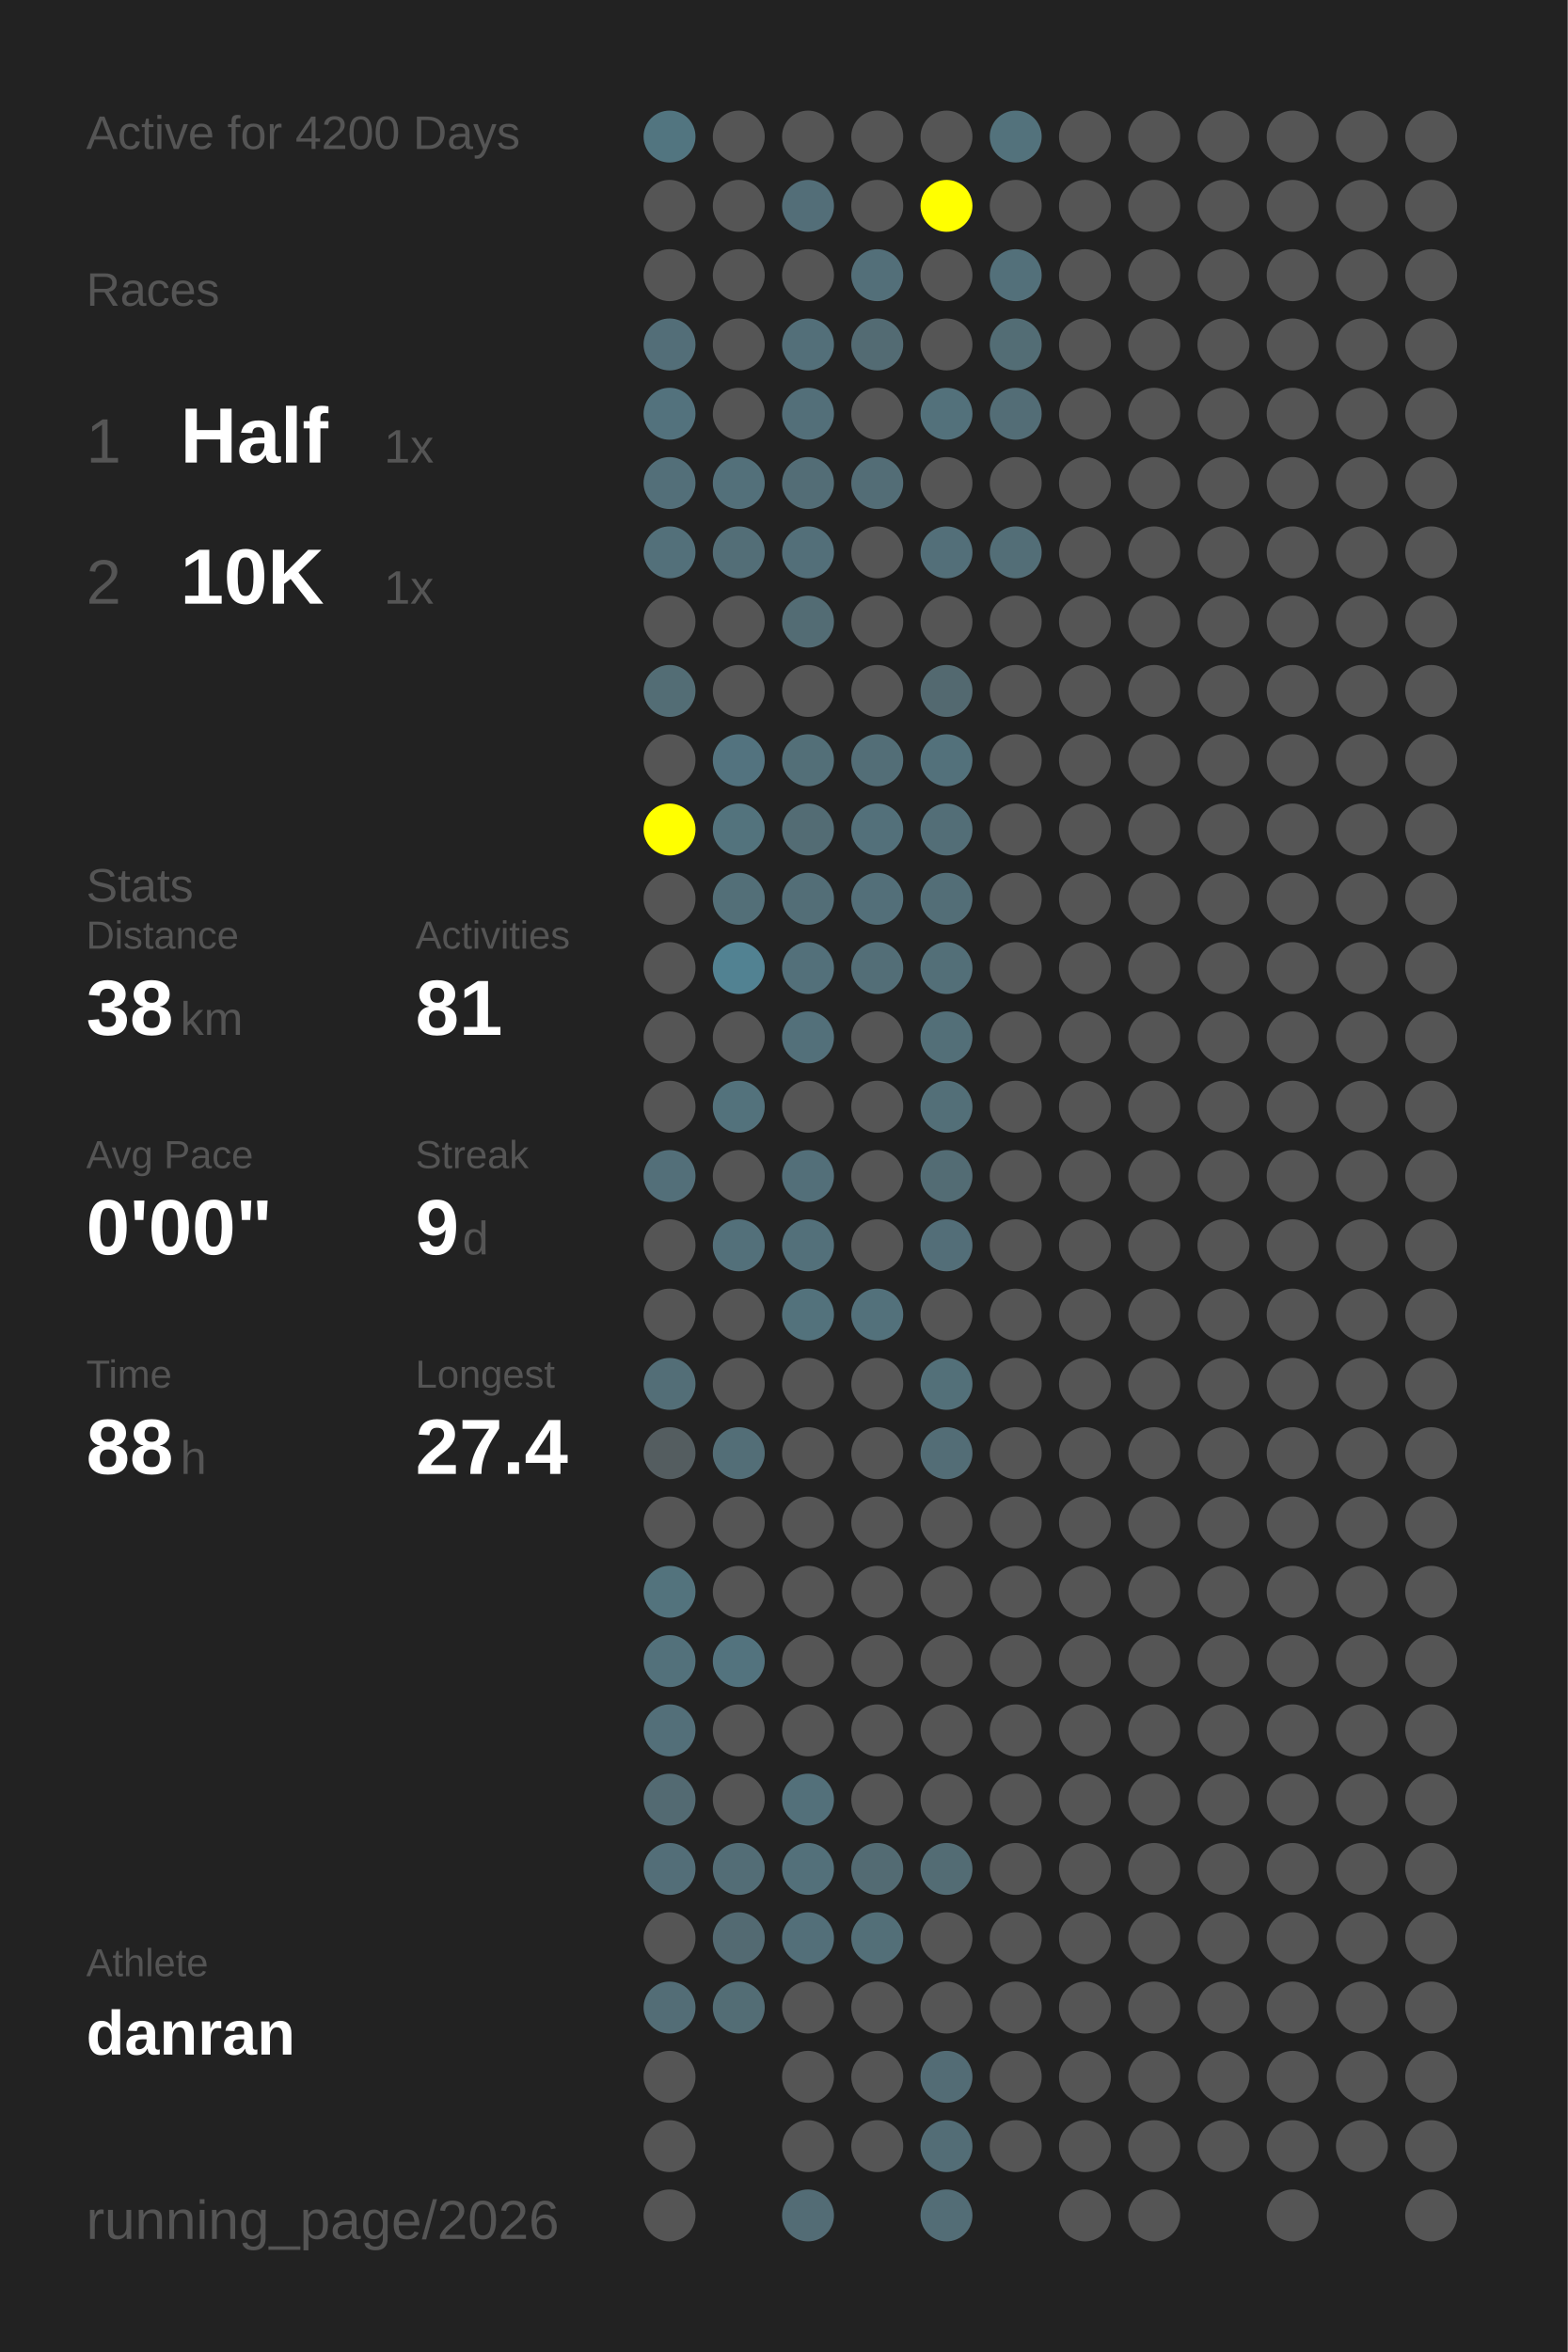
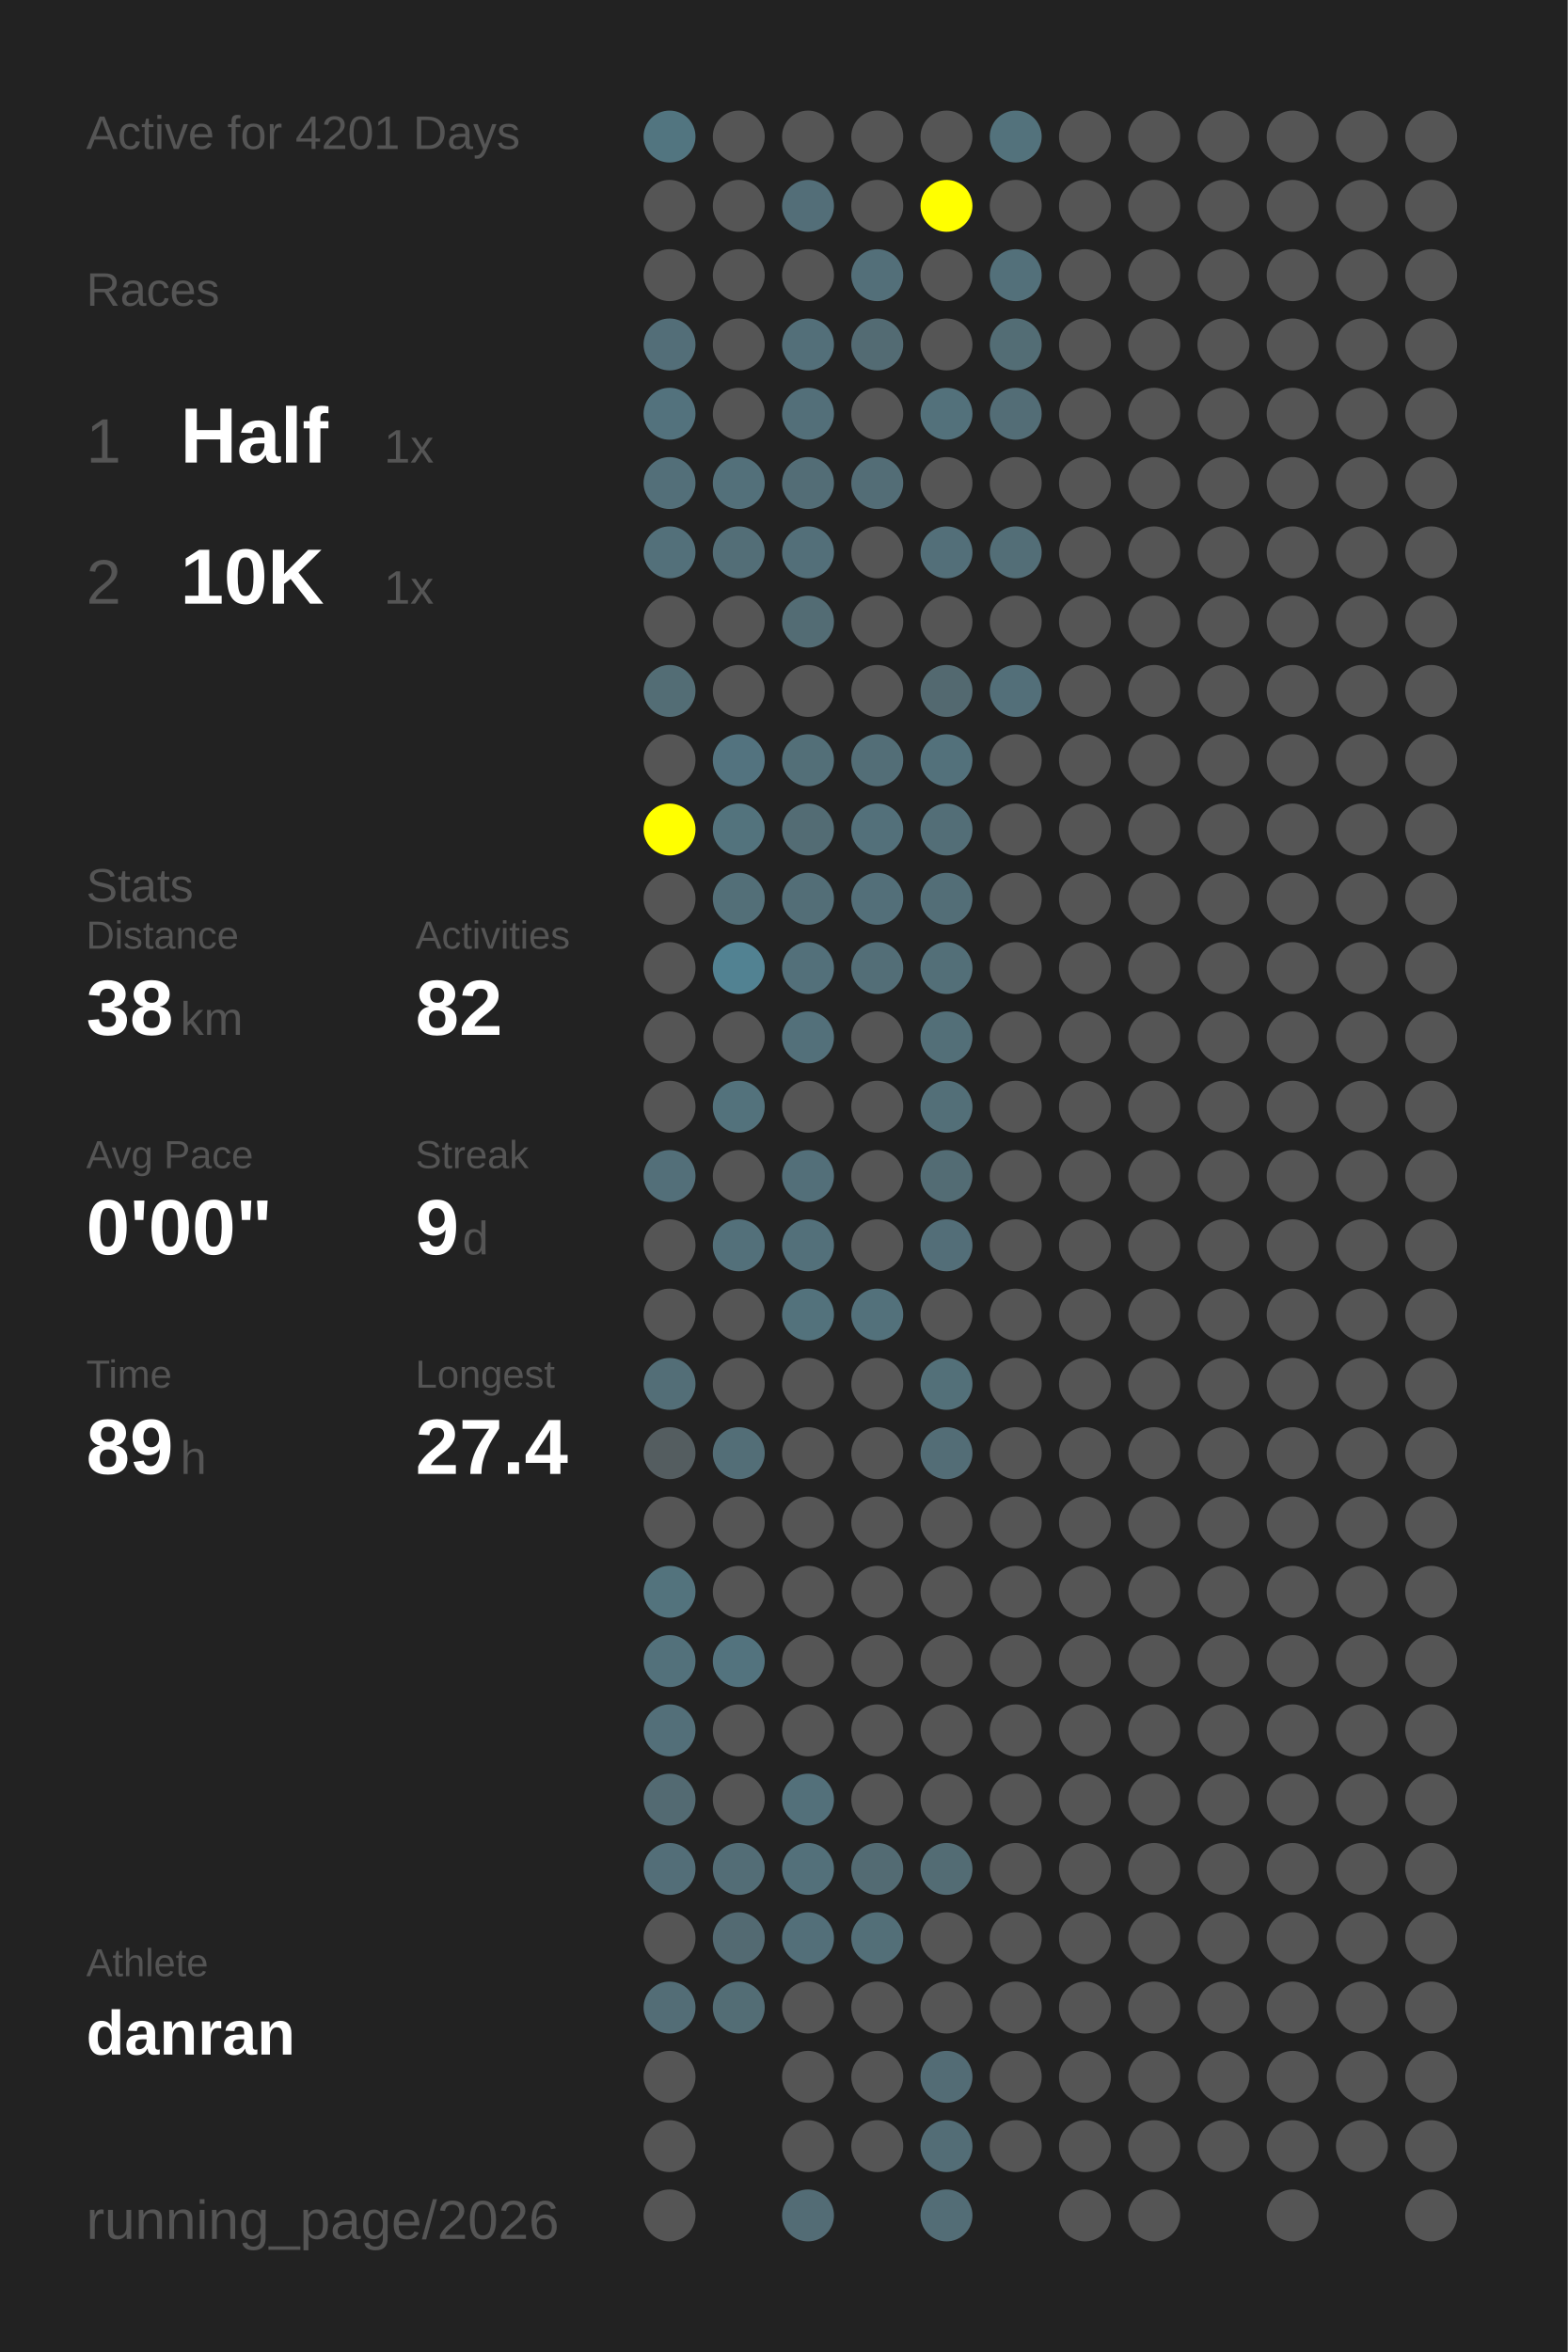
<svg xmlns="http://www.w3.org/2000/svg" baseProfile="full" height="300mm" version="1.1" viewBox="0,0,200,300" width="200mm">
  <defs />
  <rect fill="#222222" height="300" width="200" x="0" y="0" />
-   <text fill="#555555" style="font-size:6px; font-family:Arial;" x="11" y="19">Active for 4200 Days</text>
+   <text fill="#555555" style="font-size:6px; font-family:Arial;" x="11" y="19">Active for 4201 Days</text>
  <text fill="#555555" style="font-size:6px; font-family:Arial;" x="11" y="39">Races</text>
  <text fill="#555555" style="font-size:8px; font-family:Arial;" x="11" y="59">1</text>
  <text fill="#FFFFFF" style="font-size:10px; font-family:Arial; font-weight:bold;" x="23" y="59">Half</text>
  <text fill="#555555" style="font-size:6px; font-family:Arial;" x="49" y="59">1x</text>
  <text fill="#555555" style="font-size:8px; font-family:Arial;" x="11" y="77">2</text>
  <text fill="#FFFFFF" style="font-size:10px; font-family:Arial; font-weight:bold;" x="23" y="77">10K</text>
  <text fill="#555555" style="font-size:6px; font-family:Arial;" x="49" y="77">1x</text>
  <text fill="#555555" style="font-size:6px; font-family:Arial;" x="11" y="115">Stats</text>
  <text fill="#555555" style="font-size:5px; font-family:Arial;" x="11" y="121">Distance</text>
  <text fill="#FFFFFF" style="font-size:10px; font-family:Arial; font-weight:bold;" x="11" y="132">38</text>
  <text fill="#555555" style="font-size:6px; font-family:Arial;" x="23" y="132">km</text>
  <text fill="#555555" style="font-size:5px; font-family:Arial;" x="53" y="121">Activities</text>
-   <text fill="#FFFFFF" style="font-size:10px; font-family:Arial; font-weight:bold;" x="53" y="132">81</text>
+   <text fill="#FFFFFF" style="font-size:10px; font-family:Arial; font-weight:bold;" x="53" y="132">82</text>
  <text fill="#555555" style="font-size:5px; font-family:Arial;" x="11" y="149">Avg Pace</text>
  <text fill="#FFFFFF" style="font-size:10px; font-family:Arial; font-weight:bold;" x="11" y="160">0'00"</text>
  <text fill="#555555" style="font-size:5px; font-family:Arial;" x="53" y="149">Streak</text>
  <text fill="#FFFFFF" style="font-size:10px; font-family:Arial; font-weight:bold;" x="53" y="160">9</text>
  <text fill="#555555" style="font-size:6px; font-family:Arial;" x="59" y="160">d</text>
  <text fill="#555555" style="font-size:5px; font-family:Arial;" x="11" y="177">Time</text>
-   <text fill="#FFFFFF" style="font-size:10px; font-family:Arial; font-weight:bold;" x="11" y="188">88</text>
+   <text fill="#FFFFFF" style="font-size:10px; font-family:Arial; font-weight:bold;" x="11" y="188">89</text>
  <text fill="#555555" style="font-size:6px; font-family:Arial;" x="23" y="188">h</text>
  <text fill="#555555" style="font-size:5px; font-family:Arial;" x="53" y="177">Longest</text>
  <text fill="#FFFFFF" style="font-size:10px; font-family:Arial; font-weight:bold;" x="53" y="188">27.4</text>
  <text fill="#555555" style="font-size:5px; font-family:Arial;" x="11" y="252.065">Athlete</text>
  <text fill="#FFFFFF" style="font-size:8px; font-family:Arial; font-weight:bold;" x="11" y="262.065">danran</text>
  <text fill="#555555" style="font-size:7px; font-family:Arial;" x="11" y="285.581">running_page/2026</text>
  <circle cx="85.417" cy="17.419" fill="#527580" r="3.312" />
  <circle cx="85.417" cy="26.258" fill="#555555" r="3.312" />
  <circle cx="85.417" cy="35.097" fill="#555555" r="3.312" />
  <circle cx="85.417" cy="43.935" fill="#536e78" r="3.312" />
  <circle cx="85.417" cy="52.774" fill="#53727d" r="3.312" />
  <circle cx="85.417" cy="61.613" fill="#536f79" r="3.312" />
  <circle cx="85.417" cy="70.452" fill="#53707a" r="3.312" />
  <circle cx="85.417" cy="79.29" fill="#555555" r="3.312" />
  <circle cx="85.417" cy="88.129" fill="#536d75" r="3.312" />
  <circle cx="85.417" cy="96.968" fill="#555555" r="3.312" />
  <circle cx="85.417" cy="105.806" fill="#FFFF00" r="3.312" />
  <circle cx="85.417" cy="114.645" fill="#555555" r="3.312" />
  <circle cx="85.417" cy="123.484" fill="#555555" r="3.312" />
  <circle cx="85.417" cy="132.323" fill="#555555" r="3.312" />
  <circle cx="85.417" cy="141.161" fill="#555555" r="3.312" />
  <circle cx="85.417" cy="150" fill="#536f79" r="3.312" />
  <circle cx="85.417" cy="158.839" fill="#555555" r="3.312" />
  <circle cx="85.417" cy="167.677" fill="#555555" r="3.312" />
  <circle cx="85.417" cy="176.516" fill="#536e77" r="3.312" />
  <circle cx="85.417" cy="185.355" fill="#545d60" r="3.312" />
  <circle cx="85.417" cy="194.194" fill="#555555" r="3.312" />
  <circle cx="85.417" cy="203.032" fill="#53737d" r="3.312" />
  <circle cx="85.417" cy="211.871" fill="#53717b" r="3.312" />
  <circle cx="85.417" cy="220.71" fill="#536f79" r="3.312" />
  <circle cx="85.417" cy="229.548" fill="#536a72" r="3.312" />
  <circle cx="85.417" cy="238.387" fill="#536e78" r="3.312" />
  <circle cx="85.417" cy="247.226" fill="#555555" r="3.312" />
  <circle cx="85.417" cy="256.065" fill="#536d76" r="3.312" />
  <circle cx="85.417" cy="264.903" fill="#555555" r="3.312" />
  <circle cx="85.417" cy="273.742" fill="#555555" r="3.312" />
  <circle cx="85.417" cy="282.581" fill="#555555" r="3.312" />
  <circle cx="94.25" cy="17.419" fill="#555555" r="3.312" />
  <circle cx="94.25" cy="26.258" fill="#555555" r="3.312" />
  <circle cx="94.25" cy="35.097" fill="#555555" r="3.312" />
  <circle cx="94.25" cy="43.935" fill="#555555" r="3.312" />
  <circle cx="94.25" cy="52.774" fill="#555555" r="3.312" />
  <circle cx="94.25" cy="61.613" fill="#53707a" r="3.312" />
  <circle cx="94.25" cy="70.452" fill="#536e77" r="3.312" />
  <circle cx="94.25" cy="79.29" fill="#555555" r="3.312" />
  <circle cx="94.25" cy="88.129" fill="#555555" r="3.312" />
  <circle cx="94.25" cy="96.968" fill="#53737f" r="3.312" />
  <circle cx="94.25" cy="105.806" fill="#53737d" r="3.312" />
  <circle cx="94.25" cy="114.645" fill="#536f78" r="3.312" />
  <circle cx="94.25" cy="123.484" fill="#528292" r="3.312" />
  <circle cx="94.25" cy="132.323" fill="#555555" r="3.312" />
  <circle cx="94.25" cy="141.161" fill="#53727c" r="3.312" />
  <circle cx="94.25" cy="150" fill="#555555" r="3.312" />
  <circle cx="94.25" cy="158.839" fill="#53707a" r="3.312" />
  <circle cx="94.25" cy="167.677" fill="#555555" r="3.312" />
  <circle cx="94.25" cy="176.516" fill="#555555" r="3.312" />
  <circle cx="94.25" cy="185.355" fill="#536e77" r="3.312" />
  <circle cx="94.25" cy="194.194" fill="#555555" r="3.312" />
  <circle cx="94.25" cy="203.032" fill="#555555" r="3.312" />
  <circle cx="94.25" cy="211.871" fill="#53737e" r="3.312" />
  <circle cx="94.25" cy="220.71" fill="#555555" r="3.312" />
  <circle cx="94.25" cy="229.548" fill="#555555" r="3.312" />
  <circle cx="94.25" cy="238.387" fill="#536d76" r="3.312" />
  <circle cx="94.25" cy="247.226" fill="#536a72" r="3.312" />
  <circle cx="94.25" cy="256.065" fill="#536d75" r="3.312" />
  <circle cx="103.083" cy="17.419" fill="#555555" r="3.312" />
  <circle cx="103.083" cy="26.258" fill="#536e78" r="3.312" />
  <circle cx="103.083" cy="35.097" fill="#555555" r="3.312" />
  <circle cx="103.083" cy="43.935" fill="#536f79" r="3.312" />
  <circle cx="103.083" cy="52.774" fill="#536f79" r="3.312" />
  <circle cx="103.083" cy="61.613" fill="#536d76" r="3.312" />
  <circle cx="103.083" cy="70.452" fill="#536f79" r="3.312" />
  <circle cx="103.083" cy="79.29" fill="#536c74" r="3.312" />
  <circle cx="103.083" cy="88.129" fill="#555555" r="3.312" />
  <circle cx="103.083" cy="96.968" fill="#536f78" r="3.312" />
  <circle cx="103.083" cy="105.806" fill="#536c74" r="3.312" />
  <circle cx="103.083" cy="114.645" fill="#536e77" r="3.312" />
  <circle cx="103.083" cy="123.484" fill="#53707a" r="3.312" />
  <circle cx="103.083" cy="132.323" fill="#53707a" r="3.312" />
  <circle cx="103.083" cy="141.161" fill="#555555" r="3.312" />
  <circle cx="103.083" cy="150" fill="#536f79" r="3.312" />
  <circle cx="103.083" cy="158.839" fill="#53707a" r="3.312" />
  <circle cx="103.083" cy="167.677" fill="#53727c" r="3.312" />
  <circle cx="103.083" cy="176.516" fill="#555555" r="3.312" />
  <circle cx="103.083" cy="185.355" fill="#555555" r="3.312" />
  <circle cx="103.083" cy="194.194" fill="#555555" r="3.312" />
  <circle cx="103.083" cy="203.032" fill="#555555" r="3.312" />
  <circle cx="103.083" cy="211.871" fill="#555555" r="3.312" />
  <circle cx="103.083" cy="220.71" fill="#555555" r="3.312" />
  <circle cx="103.083" cy="229.548" fill="#53707a" r="3.312" />
  <circle cx="103.083" cy="238.387" fill="#53707a" r="3.312" />
  <circle cx="103.083" cy="247.226" fill="#536f79" r="3.312" />
  <circle cx="103.083" cy="256.065" fill="#555555" r="3.312" />
  <circle cx="103.083" cy="264.903" fill="#555555" r="3.312" />
  <circle cx="103.083" cy="273.742" fill="#555555" r="3.312" />
  <circle cx="103.083" cy="282.581" fill="#536c75" r="3.312" />
  <circle cx="111.917" cy="17.419" fill="#555555" r="3.312" />
  <circle cx="111.917" cy="26.258" fill="#555555" r="3.312" />
  <circle cx="111.917" cy="35.097" fill="#536f79" r="3.312" />
  <circle cx="111.917" cy="43.935" fill="#536b73" r="3.312" />
  <circle cx="111.917" cy="52.774" fill="#555555" r="3.312" />
  <circle cx="111.917" cy="61.613" fill="#536d76" r="3.312" />
  <circle cx="111.917" cy="70.452" fill="#555555" r="3.312" />
  <circle cx="111.917" cy="79.29" fill="#555555" r="3.312" />
  <circle cx="111.917" cy="88.129" fill="#555555" r="3.312" />
  <circle cx="111.917" cy="96.968" fill="#536e77" r="3.312" />
  <circle cx="111.917" cy="105.806" fill="#53707a" r="3.312" />
  <circle cx="111.917" cy="114.645" fill="#536f79" r="3.312" />
  <circle cx="111.917" cy="123.484" fill="#536e77" r="3.312" />
  <circle cx="111.917" cy="132.323" fill="#555555" r="3.312" />
  <circle cx="111.917" cy="141.161" fill="#555555" r="3.312" />
  <circle cx="111.917" cy="150" fill="#555555" r="3.312" />
  <circle cx="111.917" cy="158.839" fill="#555555" r="3.312" />
  <circle cx="111.917" cy="167.677" fill="#53717b" r="3.312" />
  <circle cx="111.917" cy="176.516" fill="#555555" r="3.312" />
  <circle cx="111.917" cy="185.355" fill="#555555" r="3.312" />
  <circle cx="111.917" cy="194.194" fill="#555555" r="3.312" />
  <circle cx="111.917" cy="203.032" fill="#555555" r="3.312" />
  <circle cx="111.917" cy="211.871" fill="#555555" r="3.312" />
  <circle cx="111.917" cy="220.71" fill="#555555" r="3.312" />
  <circle cx="111.917" cy="229.548" fill="#555555" r="3.312" />
  <circle cx="111.917" cy="238.387" fill="#536b73" r="3.312" />
  <circle cx="111.917" cy="247.226" fill="#536f78" r="3.312" />
  <circle cx="111.917" cy="256.065" fill="#555555" r="3.312" />
  <circle cx="111.917" cy="264.903" fill="#555555" r="3.312" />
  <circle cx="111.917" cy="273.742" fill="#555555" r="3.312" />
  <circle cx="120.75" cy="17.419" fill="#555555" r="3.312" />
  <circle cx="120.75" cy="26.258" fill="#FFFF00" r="3.312" />
  <circle cx="120.75" cy="35.097" fill="#555555" r="3.312" />
  <circle cx="120.75" cy="43.935" fill="#555555" r="3.312" />
  <circle cx="120.75" cy="52.774" fill="#53717b" r="3.312" />
  <circle cx="120.75" cy="61.613" fill="#555555" r="3.312" />
  <circle cx="120.75" cy="70.452" fill="#536f79" r="3.312" />
  <circle cx="120.75" cy="79.29" fill="#555555" r="3.312" />
  <circle cx="120.75" cy="88.129" fill="#536970" r="3.312" />
  <circle cx="120.75" cy="96.968" fill="#53717b" r="3.312" />
  <circle cx="120.75" cy="105.806" fill="#536e77" r="3.312" />
  <circle cx="120.75" cy="114.645" fill="#536e77" r="3.312" />
  <circle cx="120.75" cy="123.484" fill="#536f78" r="3.312" />
  <circle cx="120.75" cy="132.323" fill="#536f78" r="3.312" />
  <circle cx="120.75" cy="141.161" fill="#536f78" r="3.312" />
  <circle cx="120.75" cy="150" fill="#536c74" r="3.312" />
  <circle cx="120.75" cy="158.839" fill="#536e78" r="3.312" />
  <circle cx="120.75" cy="167.677" fill="#555555" r="3.312" />
  <circle cx="120.75" cy="176.516" fill="#537079" r="3.312" />
  <circle cx="120.75" cy="185.355" fill="#536d76" r="3.312" />
  <circle cx="120.75" cy="194.194" fill="#555555" r="3.312" />
  <circle cx="120.75" cy="203.032" fill="#555555" r="3.312" />
  <circle cx="120.75" cy="211.871" fill="#555555" r="3.312" />
  <circle cx="120.75" cy="220.71" fill="#555555" r="3.312" />
  <circle cx="120.75" cy="229.548" fill="#555555" r="3.312" />
  <circle cx="120.75" cy="238.387" fill="#536c74" r="3.312" />
  <circle cx="120.75" cy="247.226" fill="#555555" r="3.312" />
  <circle cx="120.75" cy="256.065" fill="#555555" r="3.312" />
  <circle cx="120.75" cy="264.903" fill="#536c75" r="3.312" />
  <circle cx="120.75" cy="273.742" fill="#536d76" r="3.312" />
  <circle cx="120.75" cy="282.581" fill="#536d76" r="3.312" />
  <circle cx="129.583" cy="17.419" fill="#53727c" r="3.312" />
  <circle cx="129.583" cy="26.258" fill="#555555" r="3.312" />
  <circle cx="129.583" cy="35.097" fill="#53707a" r="3.312" />
  <circle cx="129.583" cy="43.935" fill="#536d75" r="3.312" />
  <circle cx="129.583" cy="52.774" fill="#536d76" r="3.312" />
  <circle cx="129.583" cy="61.613" fill="#555555" r="3.312" />
  <circle cx="129.583" cy="70.452" fill="#536e77" r="3.312" />
  <circle cx="129.583" cy="79.29" fill="#555555" r="3.312" />
-   <circle cx="129.583" cy="88.129" fill="#555555" r="3.312" />
+   <circle cx="129.583" cy="88.129" fill="#536f79" r="3.312" />
  <circle cx="129.583" cy="96.968" fill="#555555" r="3.312" />
  <circle cx="129.583" cy="105.806" fill="#555555" r="3.312" />
  <circle cx="129.583" cy="114.645" fill="#555555" r="3.312" />
  <circle cx="129.583" cy="123.484" fill="#555555" r="3.312" />
  <circle cx="129.583" cy="132.323" fill="#555555" r="3.312" />
  <circle cx="129.583" cy="141.161" fill="#555555" r="3.312" />
  <circle cx="129.583" cy="150" fill="#555555" r="3.312" />
  <circle cx="129.583" cy="158.839" fill="#555555" r="3.312" />
  <circle cx="129.583" cy="167.677" fill="#555555" r="3.312" />
  <circle cx="129.583" cy="176.516" fill="#555555" r="3.312" />
  <circle cx="129.583" cy="185.355" fill="#555555" r="3.312" />
  <circle cx="129.583" cy="194.194" fill="#555555" r="3.312" />
  <circle cx="129.583" cy="203.032" fill="#555555" r="3.312" />
  <circle cx="129.583" cy="211.871" fill="#555555" r="3.312" />
  <circle cx="129.583" cy="220.71" fill="#555555" r="3.312" />
  <circle cx="129.583" cy="229.548" fill="#555555" r="3.312" />
  <circle cx="129.583" cy="238.387" fill="#555555" r="3.312" />
  <circle cx="129.583" cy="247.226" fill="#555555" r="3.312" />
  <circle cx="129.583" cy="256.065" fill="#555555" r="3.312" />
  <circle cx="129.583" cy="264.903" fill="#555555" r="3.312" />
  <circle cx="129.583" cy="273.742" fill="#555555" r="3.312" />
  <circle cx="138.417" cy="17.419" fill="#555555" r="3.312" />
  <circle cx="138.417" cy="26.258" fill="#555555" r="3.312" />
  <circle cx="138.417" cy="35.097" fill="#555555" r="3.312" />
  <circle cx="138.417" cy="43.935" fill="#555555" r="3.312" />
  <circle cx="138.417" cy="52.774" fill="#555555" r="3.312" />
  <circle cx="138.417" cy="61.613" fill="#555555" r="3.312" />
  <circle cx="138.417" cy="70.452" fill="#555555" r="3.312" />
  <circle cx="138.417" cy="79.29" fill="#555555" r="3.312" />
  <circle cx="138.417" cy="88.129" fill="#555555" r="3.312" />
  <circle cx="138.417" cy="96.968" fill="#555555" r="3.312" />
  <circle cx="138.417" cy="105.806" fill="#555555" r="3.312" />
  <circle cx="138.417" cy="114.645" fill="#555555" r="3.312" />
  <circle cx="138.417" cy="123.484" fill="#555555" r="3.312" />
  <circle cx="138.417" cy="132.323" fill="#555555" r="3.312" />
  <circle cx="138.417" cy="141.161" fill="#555555" r="3.312" />
  <circle cx="138.417" cy="150" fill="#555555" r="3.312" />
  <circle cx="138.417" cy="158.839" fill="#555555" r="3.312" />
  <circle cx="138.417" cy="167.677" fill="#555555" r="3.312" />
  <circle cx="138.417" cy="176.516" fill="#555555" r="3.312" />
  <circle cx="138.417" cy="185.355" fill="#555555" r="3.312" />
  <circle cx="138.417" cy="194.194" fill="#555555" r="3.312" />
  <circle cx="138.417" cy="203.032" fill="#555555" r="3.312" />
  <circle cx="138.417" cy="211.871" fill="#555555" r="3.312" />
  <circle cx="138.417" cy="220.71" fill="#555555" r="3.312" />
  <circle cx="138.417" cy="229.548" fill="#555555" r="3.312" />
  <circle cx="138.417" cy="238.387" fill="#555555" r="3.312" />
  <circle cx="138.417" cy="247.226" fill="#555555" r="3.312" />
  <circle cx="138.417" cy="256.065" fill="#555555" r="3.312" />
  <circle cx="138.417" cy="264.903" fill="#555555" r="3.312" />
  <circle cx="138.417" cy="273.742" fill="#555555" r="3.312" />
  <circle cx="138.417" cy="282.581" fill="#555555" r="3.312" />
  <circle cx="147.25" cy="17.419" fill="#555555" r="3.312" />
  <circle cx="147.25" cy="26.258" fill="#555555" r="3.312" />
  <circle cx="147.25" cy="35.097" fill="#555555" r="3.312" />
  <circle cx="147.25" cy="43.935" fill="#555555" r="3.312" />
  <circle cx="147.25" cy="52.774" fill="#555555" r="3.312" />
  <circle cx="147.25" cy="61.613" fill="#555555" r="3.312" />
  <circle cx="147.25" cy="70.452" fill="#555555" r="3.312" />
  <circle cx="147.25" cy="79.29" fill="#555555" r="3.312" />
  <circle cx="147.25" cy="88.129" fill="#555555" r="3.312" />
  <circle cx="147.25" cy="96.968" fill="#555555" r="3.312" />
  <circle cx="147.25" cy="105.806" fill="#555555" r="3.312" />
  <circle cx="147.25" cy="114.645" fill="#555555" r="3.312" />
  <circle cx="147.25" cy="123.484" fill="#555555" r="3.312" />
  <circle cx="147.25" cy="132.323" fill="#555555" r="3.312" />
  <circle cx="147.25" cy="141.161" fill="#555555" r="3.312" />
  <circle cx="147.25" cy="150" fill="#555555" r="3.312" />
  <circle cx="147.25" cy="158.839" fill="#555555" r="3.312" />
  <circle cx="147.25" cy="167.677" fill="#555555" r="3.312" />
  <circle cx="147.25" cy="176.516" fill="#555555" r="3.312" />
  <circle cx="147.25" cy="185.355" fill="#555555" r="3.312" />
  <circle cx="147.25" cy="194.194" fill="#555555" r="3.312" />
  <circle cx="147.25" cy="203.032" fill="#555555" r="3.312" />
  <circle cx="147.25" cy="211.871" fill="#555555" r="3.312" />
  <circle cx="147.25" cy="220.71" fill="#555555" r="3.312" />
  <circle cx="147.25" cy="229.548" fill="#555555" r="3.312" />
  <circle cx="147.25" cy="238.387" fill="#555555" r="3.312" />
  <circle cx="147.25" cy="247.226" fill="#555555" r="3.312" />
  <circle cx="147.25" cy="256.065" fill="#555555" r="3.312" />
  <circle cx="147.25" cy="264.903" fill="#555555" r="3.312" />
  <circle cx="147.25" cy="273.742" fill="#555555" r="3.312" />
  <circle cx="147.25" cy="282.581" fill="#555555" r="3.312" />
  <circle cx="156.083" cy="17.419" fill="#555555" r="3.312" />
  <circle cx="156.083" cy="26.258" fill="#555555" r="3.312" />
  <circle cx="156.083" cy="35.097" fill="#555555" r="3.312" />
  <circle cx="156.083" cy="43.935" fill="#555555" r="3.312" />
  <circle cx="156.083" cy="52.774" fill="#555555" r="3.312" />
  <circle cx="156.083" cy="61.613" fill="#555555" r="3.312" />
  <circle cx="156.083" cy="70.452" fill="#555555" r="3.312" />
  <circle cx="156.083" cy="79.29" fill="#555555" r="3.312" />
  <circle cx="156.083" cy="88.129" fill="#555555" r="3.312" />
  <circle cx="156.083" cy="96.968" fill="#555555" r="3.312" />
  <circle cx="156.083" cy="105.806" fill="#555555" r="3.312" />
  <circle cx="156.083" cy="114.645" fill="#555555" r="3.312" />
  <circle cx="156.083" cy="123.484" fill="#555555" r="3.312" />
  <circle cx="156.083" cy="132.323" fill="#555555" r="3.312" />
  <circle cx="156.083" cy="141.161" fill="#555555" r="3.312" />
  <circle cx="156.083" cy="150" fill="#555555" r="3.312" />
  <circle cx="156.083" cy="158.839" fill="#555555" r="3.312" />
  <circle cx="156.083" cy="167.677" fill="#555555" r="3.312" />
  <circle cx="156.083" cy="176.516" fill="#555555" r="3.312" />
  <circle cx="156.083" cy="185.355" fill="#555555" r="3.312" />
  <circle cx="156.083" cy="194.194" fill="#555555" r="3.312" />
  <circle cx="156.083" cy="203.032" fill="#555555" r="3.312" />
  <circle cx="156.083" cy="211.871" fill="#555555" r="3.312" />
  <circle cx="156.083" cy="220.71" fill="#555555" r="3.312" />
  <circle cx="156.083" cy="229.548" fill="#555555" r="3.312" />
  <circle cx="156.083" cy="238.387" fill="#555555" r="3.312" />
  <circle cx="156.083" cy="247.226" fill="#555555" r="3.312" />
  <circle cx="156.083" cy="256.065" fill="#555555" r="3.312" />
  <circle cx="156.083" cy="264.903" fill="#555555" r="3.312" />
  <circle cx="156.083" cy="273.742" fill="#555555" r="3.312" />
  <circle cx="164.917" cy="17.419" fill="#555555" r="3.312" />
  <circle cx="164.917" cy="26.258" fill="#555555" r="3.312" />
  <circle cx="164.917" cy="35.097" fill="#555555" r="3.312" />
  <circle cx="164.917" cy="43.935" fill="#555555" r="3.312" />
  <circle cx="164.917" cy="52.774" fill="#555555" r="3.312" />
  <circle cx="164.917" cy="61.613" fill="#555555" r="3.312" />
  <circle cx="164.917" cy="70.452" fill="#555555" r="3.312" />
  <circle cx="164.917" cy="79.29" fill="#555555" r="3.312" />
  <circle cx="164.917" cy="88.129" fill="#555555" r="3.312" />
  <circle cx="164.917" cy="96.968" fill="#555555" r="3.312" />
  <circle cx="164.917" cy="105.806" fill="#555555" r="3.312" />
  <circle cx="164.917" cy="114.645" fill="#555555" r="3.312" />
  <circle cx="164.917" cy="123.484" fill="#555555" r="3.312" />
  <circle cx="164.917" cy="132.323" fill="#555555" r="3.312" />
  <circle cx="164.917" cy="141.161" fill="#555555" r="3.312" />
  <circle cx="164.917" cy="150" fill="#555555" r="3.312" />
  <circle cx="164.917" cy="158.839" fill="#555555" r="3.312" />
  <circle cx="164.917" cy="167.677" fill="#555555" r="3.312" />
  <circle cx="164.917" cy="176.516" fill="#555555" r="3.312" />
  <circle cx="164.917" cy="185.355" fill="#555555" r="3.312" />
  <circle cx="164.917" cy="194.194" fill="#555555" r="3.312" />
  <circle cx="164.917" cy="203.032" fill="#555555" r="3.312" />
  <circle cx="164.917" cy="211.871" fill="#555555" r="3.312" />
  <circle cx="164.917" cy="220.71" fill="#555555" r="3.312" />
  <circle cx="164.917" cy="229.548" fill="#555555" r="3.312" />
  <circle cx="164.917" cy="238.387" fill="#555555" r="3.312" />
  <circle cx="164.917" cy="247.226" fill="#555555" r="3.312" />
  <circle cx="164.917" cy="256.065" fill="#555555" r="3.312" />
  <circle cx="164.917" cy="264.903" fill="#555555" r="3.312" />
  <circle cx="164.917" cy="273.742" fill="#555555" r="3.312" />
  <circle cx="164.917" cy="282.581" fill="#555555" r="3.312" />
  <circle cx="173.75" cy="17.419" fill="#555555" r="3.312" />
  <circle cx="173.75" cy="26.258" fill="#555555" r="3.312" />
  <circle cx="173.75" cy="35.097" fill="#555555" r="3.312" />
  <circle cx="173.75" cy="43.935" fill="#555555" r="3.312" />
  <circle cx="173.75" cy="52.774" fill="#555555" r="3.312" />
  <circle cx="173.75" cy="61.613" fill="#555555" r="3.312" />
  <circle cx="173.75" cy="70.452" fill="#555555" r="3.312" />
  <circle cx="173.75" cy="79.29" fill="#555555" r="3.312" />
  <circle cx="173.75" cy="88.129" fill="#555555" r="3.312" />
  <circle cx="173.75" cy="96.968" fill="#555555" r="3.312" />
  <circle cx="173.75" cy="105.806" fill="#555555" r="3.312" />
  <circle cx="173.75" cy="114.645" fill="#555555" r="3.312" />
  <circle cx="173.75" cy="123.484" fill="#555555" r="3.312" />
  <circle cx="173.75" cy="132.323" fill="#555555" r="3.312" />
  <circle cx="173.75" cy="141.161" fill="#555555" r="3.312" />
  <circle cx="173.75" cy="150" fill="#555555" r="3.312" />
  <circle cx="173.75" cy="158.839" fill="#555555" r="3.312" />
  <circle cx="173.75" cy="167.677" fill="#555555" r="3.312" />
  <circle cx="173.75" cy="176.516" fill="#555555" r="3.312" />
  <circle cx="173.75" cy="185.355" fill="#555555" r="3.312" />
  <circle cx="173.75" cy="194.194" fill="#555555" r="3.312" />
  <circle cx="173.75" cy="203.032" fill="#555555" r="3.312" />
  <circle cx="173.75" cy="211.871" fill="#555555" r="3.312" />
  <circle cx="173.75" cy="220.71" fill="#555555" r="3.312" />
  <circle cx="173.75" cy="229.548" fill="#555555" r="3.312" />
  <circle cx="173.75" cy="238.387" fill="#555555" r="3.312" />
  <circle cx="173.75" cy="247.226" fill="#555555" r="3.312" />
  <circle cx="173.75" cy="256.065" fill="#555555" r="3.312" />
  <circle cx="173.75" cy="264.903" fill="#555555" r="3.312" />
  <circle cx="173.75" cy="273.742" fill="#555555" r="3.312" />
  <circle cx="182.583" cy="17.419" fill="#555555" r="3.312" />
  <circle cx="182.583" cy="26.258" fill="#555555" r="3.312" />
  <circle cx="182.583" cy="35.097" fill="#555555" r="3.312" />
  <circle cx="182.583" cy="43.935" fill="#555555" r="3.312" />
  <circle cx="182.583" cy="52.774" fill="#555555" r="3.312" />
  <circle cx="182.583" cy="61.613" fill="#555555" r="3.312" />
  <circle cx="182.583" cy="70.452" fill="#555555" r="3.312" />
  <circle cx="182.583" cy="79.29" fill="#555555" r="3.312" />
  <circle cx="182.583" cy="88.129" fill="#555555" r="3.312" />
  <circle cx="182.583" cy="96.968" fill="#555555" r="3.312" />
  <circle cx="182.583" cy="105.806" fill="#555555" r="3.312" />
  <circle cx="182.583" cy="114.645" fill="#555555" r="3.312" />
  <circle cx="182.583" cy="123.484" fill="#555555" r="3.312" />
  <circle cx="182.583" cy="132.323" fill="#555555" r="3.312" />
  <circle cx="182.583" cy="141.161" fill="#555555" r="3.312" />
  <circle cx="182.583" cy="150" fill="#555555" r="3.312" />
  <circle cx="182.583" cy="158.839" fill="#555555" r="3.312" />
  <circle cx="182.583" cy="167.677" fill="#555555" r="3.312" />
  <circle cx="182.583" cy="176.516" fill="#555555" r="3.312" />
  <circle cx="182.583" cy="185.355" fill="#555555" r="3.312" />
  <circle cx="182.583" cy="194.194" fill="#555555" r="3.312" />
  <circle cx="182.583" cy="203.032" fill="#555555" r="3.312" />
  <circle cx="182.583" cy="211.871" fill="#555555" r="3.312" />
  <circle cx="182.583" cy="220.71" fill="#555555" r="3.312" />
  <circle cx="182.583" cy="229.548" fill="#555555" r="3.312" />
  <circle cx="182.583" cy="238.387" fill="#555555" r="3.312" />
  <circle cx="182.583" cy="247.226" fill="#555555" r="3.312" />
  <circle cx="182.583" cy="256.065" fill="#555555" r="3.312" />
  <circle cx="182.583" cy="264.903" fill="#555555" r="3.312" />
  <circle cx="182.583" cy="273.742" fill="#555555" r="3.312" />
  <circle cx="182.583" cy="282.581" fill="#555555" r="3.312" />
</svg>
